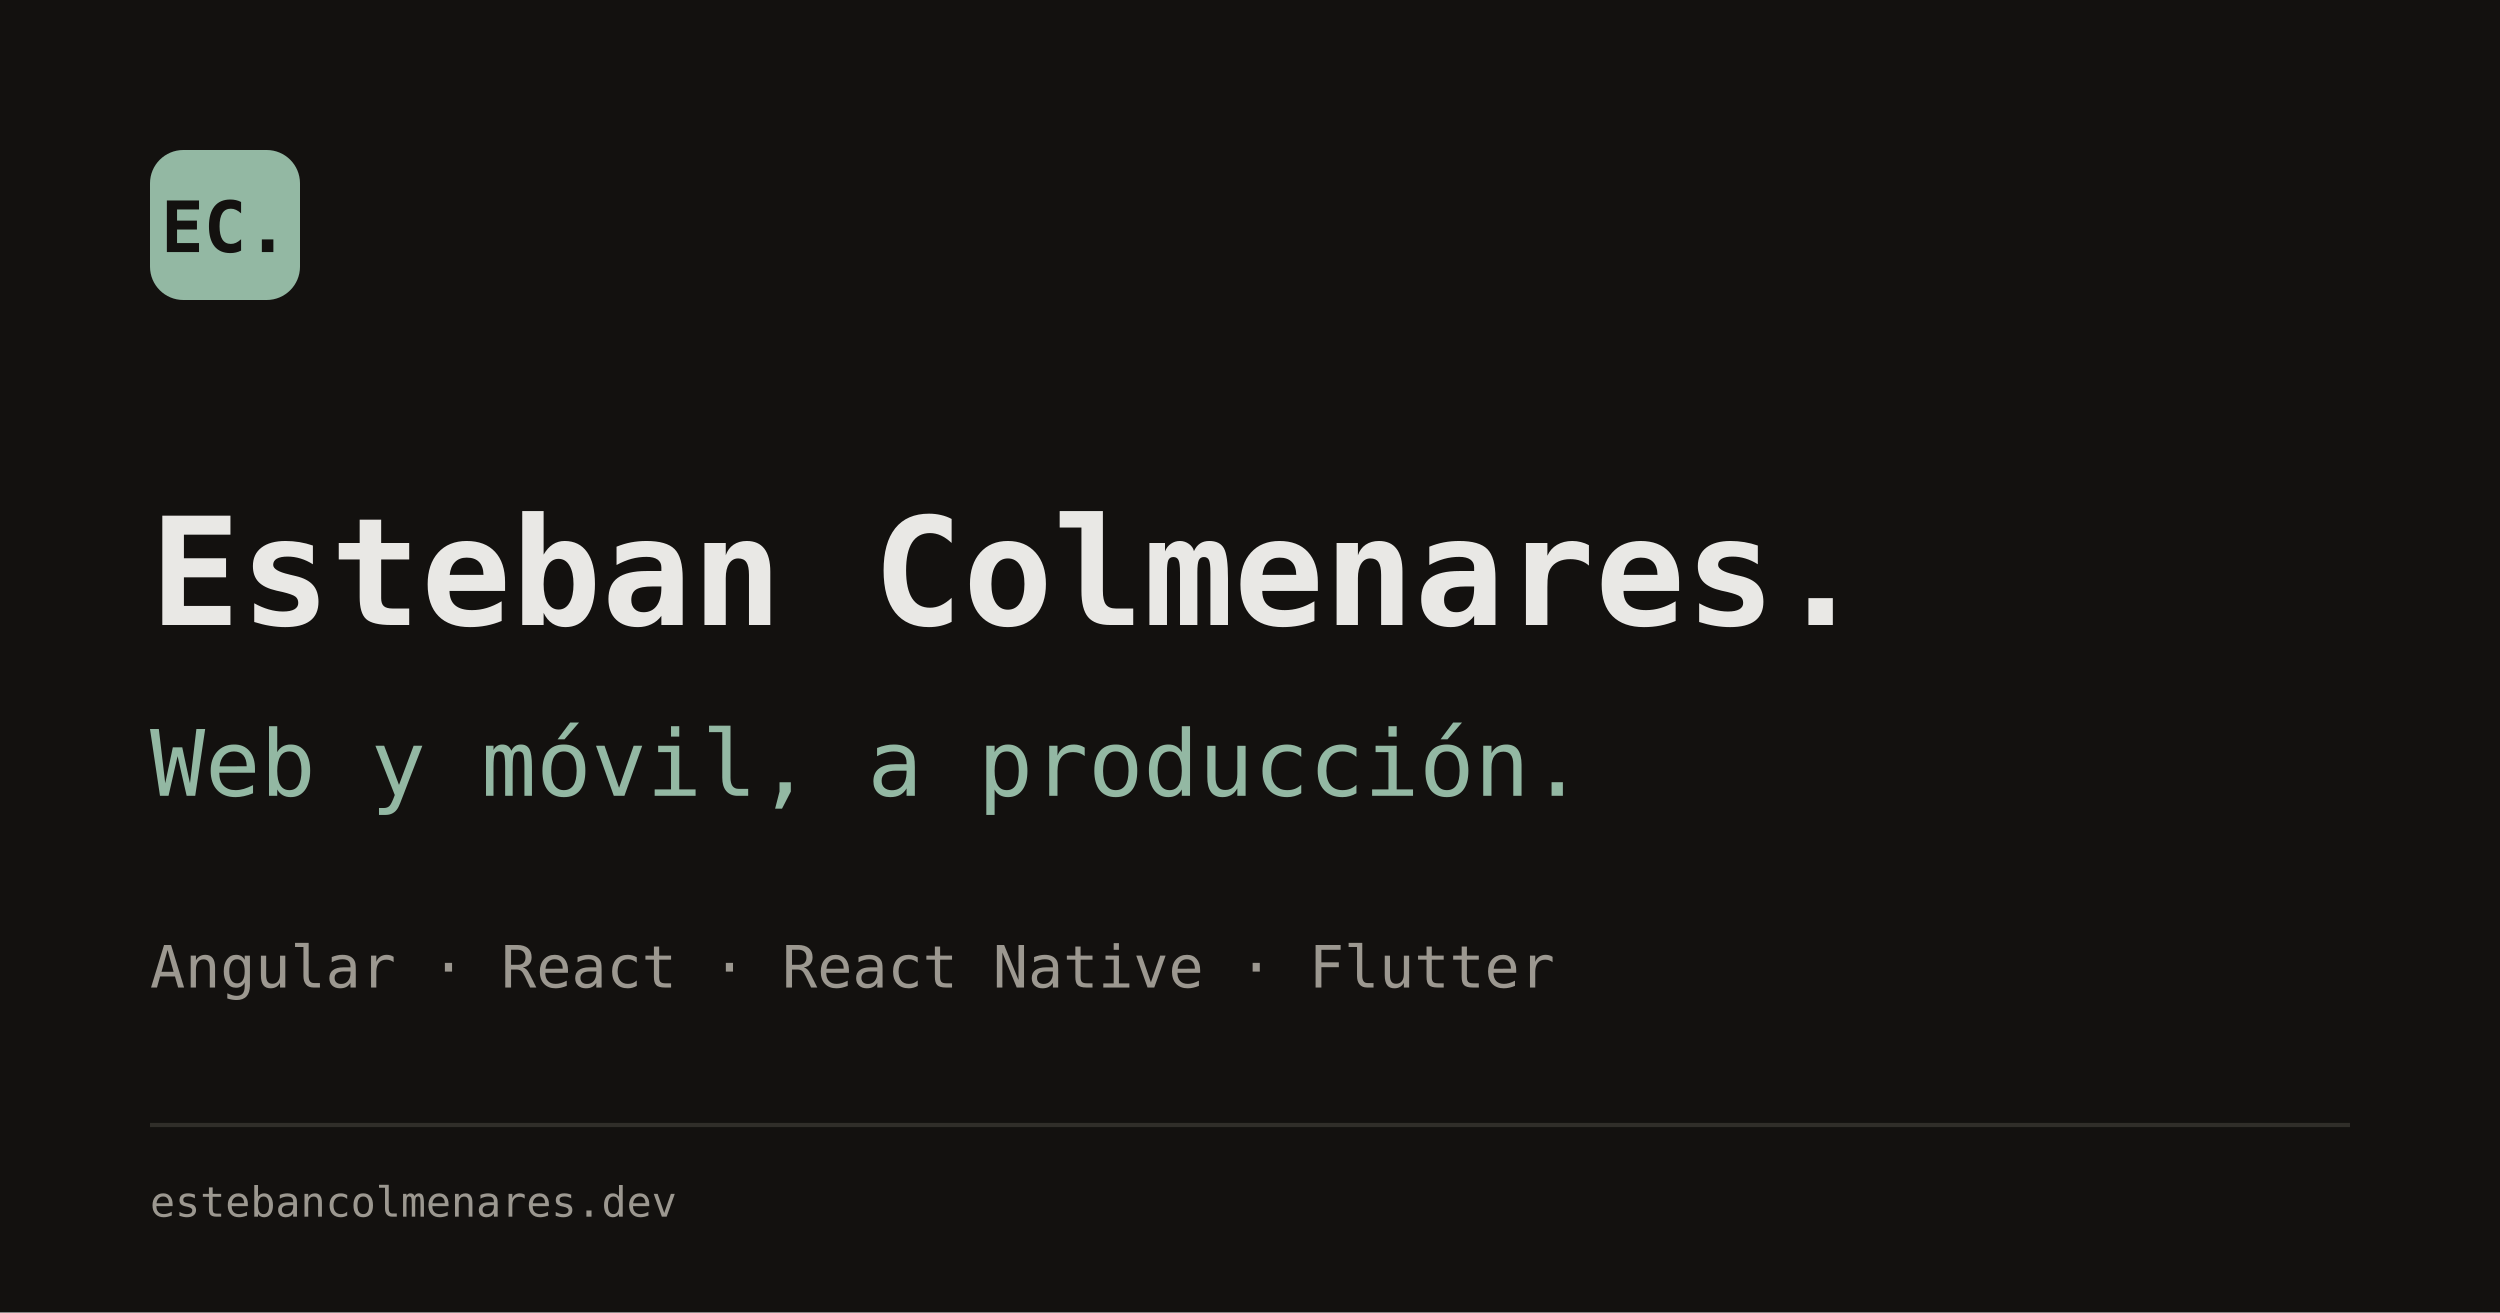
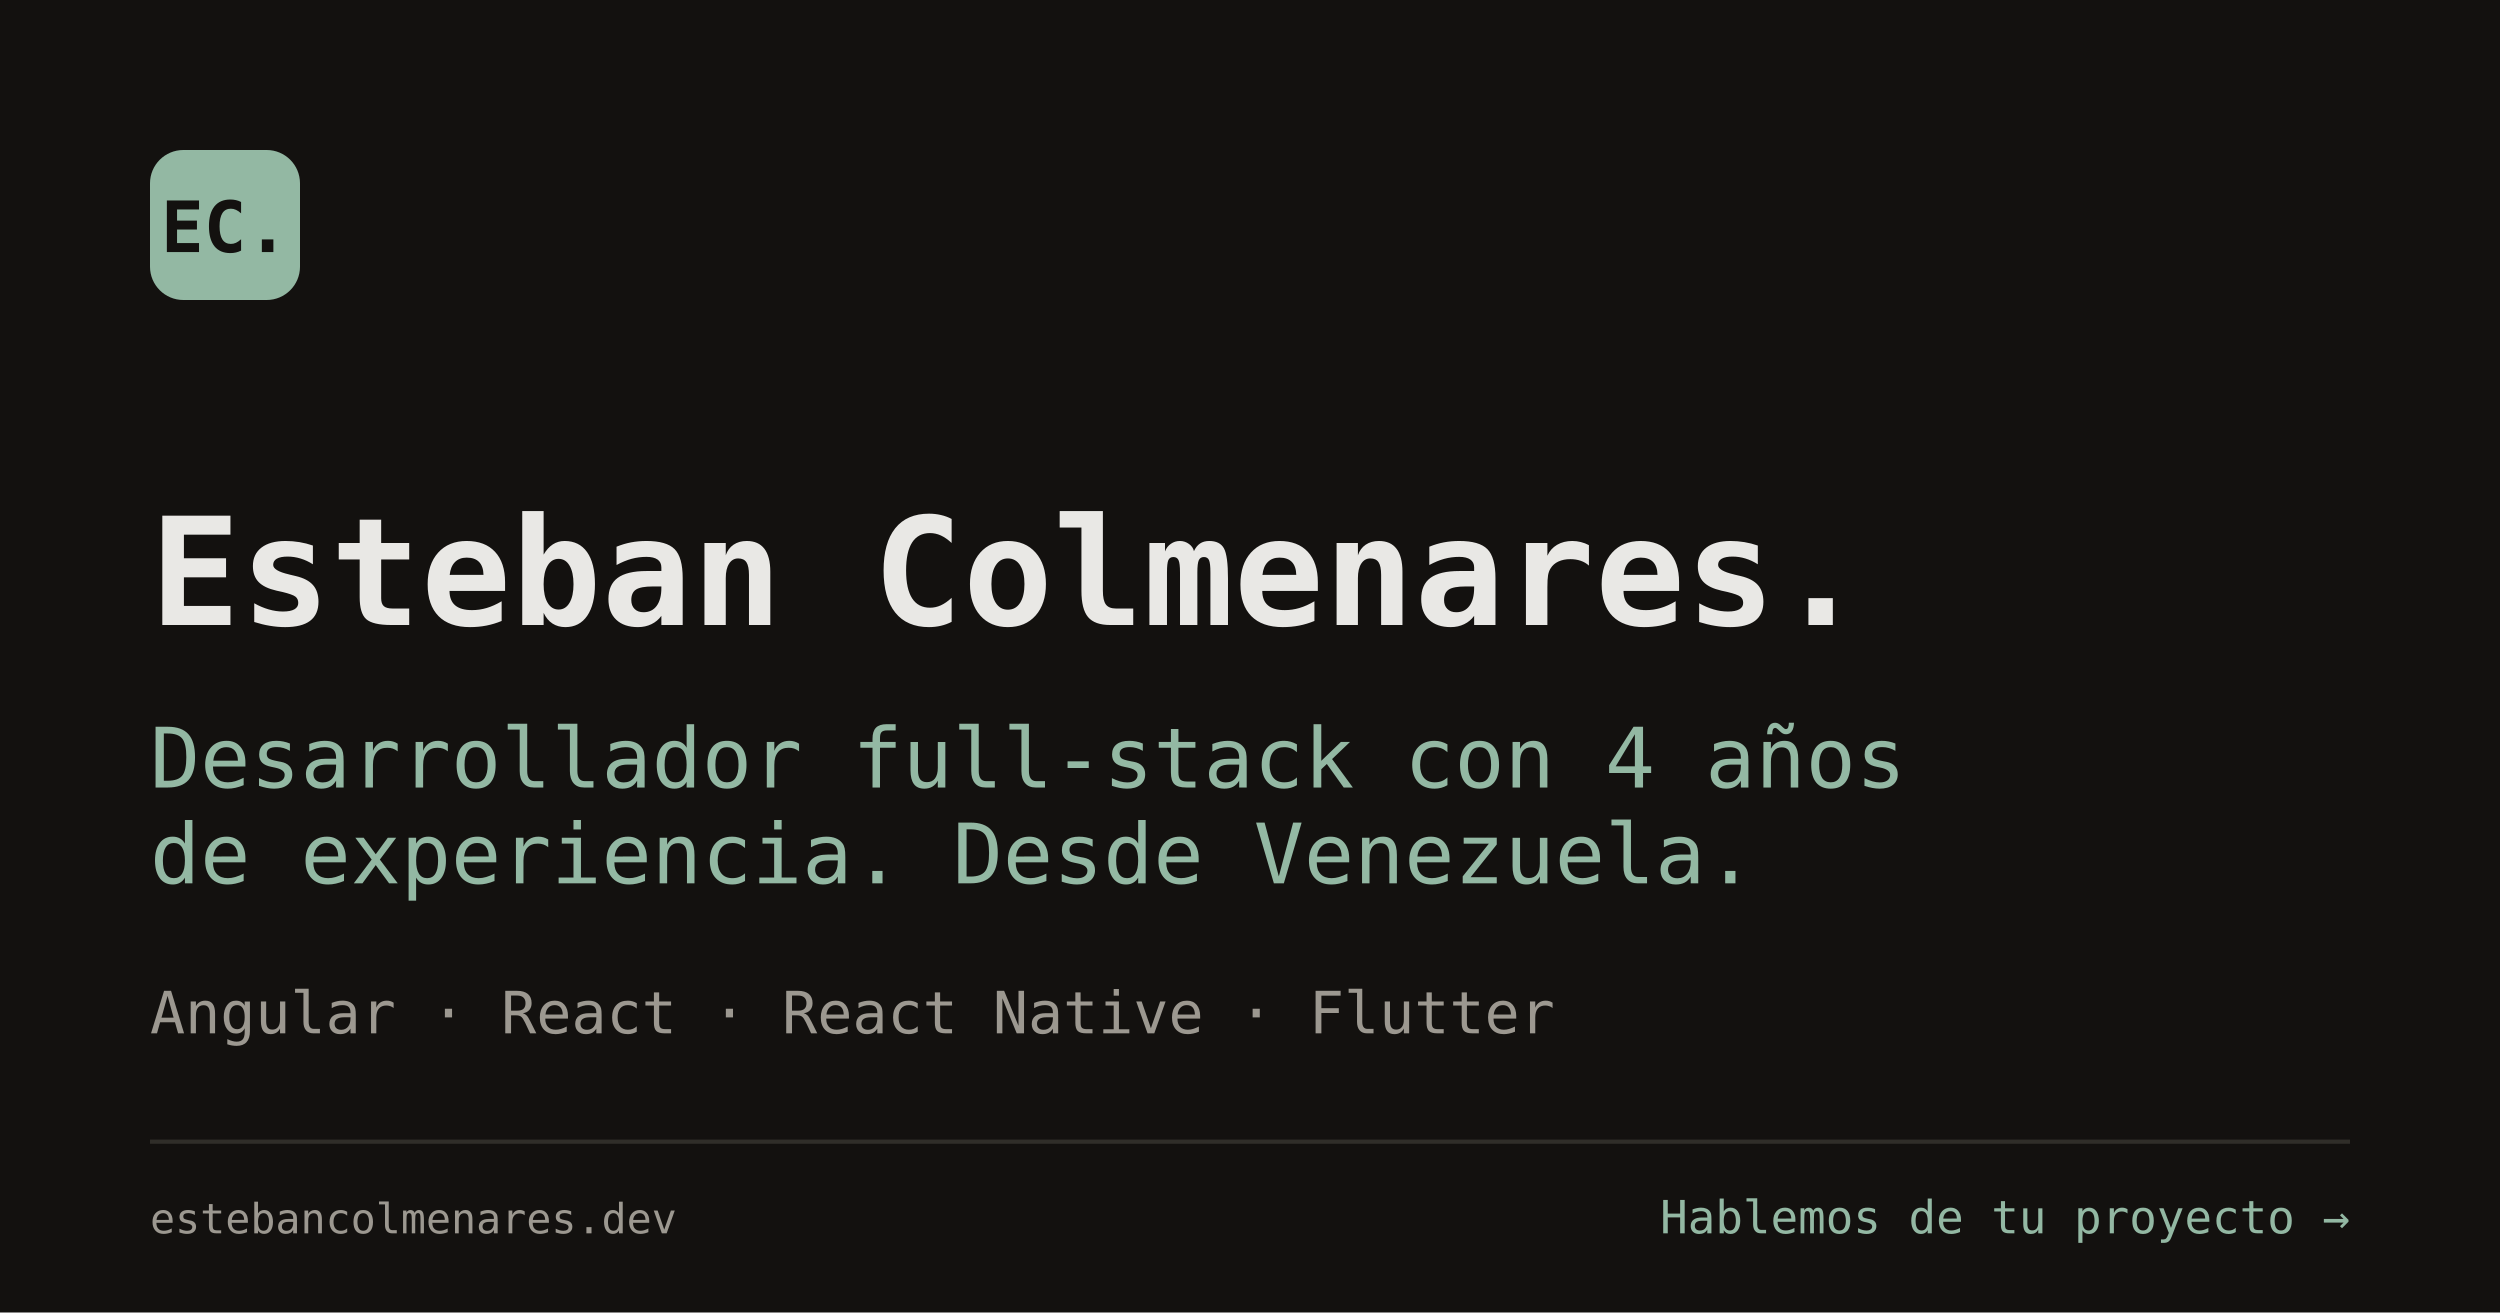
<svg xmlns="http://www.w3.org/2000/svg" width="1200" height="630" viewBox="0 0 1200 630">
  <rect width="1200" height="630" fill="#13110f" />
  <rect x="72" y="72" width="72" height="72" rx="16" fill="#93b8a3" />
  <text x="108" y="121" text-anchor="middle" font-family="'JetBrains Mono', ui-monospace, monospace" font-size="34" font-weight="700" fill="#13110f">EC.</text>
  <text x="72" y="300" font-family="'JetBrains Mono', ui-monospace, monospace" font-size="72" font-weight="700" fill="#e9e8e5">Esteban Colmenares.</text>
-   <text x="72" y="382" font-family="'JetBrains Mono', ui-monospace, monospace" font-size="44" font-weight="500" fill="#93b8a3">Web y móvil, a producción.</text>
-   <text x="72" y="474" font-family="'JetBrains Mono', ui-monospace, monospace" font-size="28" fill="#9c9890">Angular · React · React Native · Flutter</text>
-   <line x1="72" y1="540" x2="1128" y2="540" stroke="#302e29" stroke-width="2" />
-   <text x="72" y="584" font-family="ui-monospace, Consolas, monospace" font-size="20" fill="#9c9890">estebancolmenares.dev</text>
+   <text x="72" y="378" font-family="'JetBrains Mono', ui-monospace, monospace" font-size="40" font-weight="500" fill="#93b8a3">Desarrollador full-stack con 4 años</text>
+   <text x="72" y="424" font-family="'JetBrains Mono', ui-monospace, monospace" font-size="40" font-weight="500" fill="#93b8a3">de experiencia. Desde Venezuela.</text>
+   <text x="72" y="496" font-family="'JetBrains Mono', ui-monospace, monospace" font-size="28" fill="#9c9890">Angular · React · React Native · Flutter</text>
+   <line x1="72" y1="548" x2="1128" y2="548" stroke="#302e29" stroke-width="2" />
+   <text x="72" y="592" font-family="ui-monospace, Consolas, monospace" font-size="20" fill="#9c9890">estebancolmenares.dev</text>
+   <text x="1128" y="592" text-anchor="end" font-family="'JetBrains Mono', ui-monospace, monospace" font-size="22" fill="#93b8a3">Hablemos de tu proyecto →</text>
</svg>
